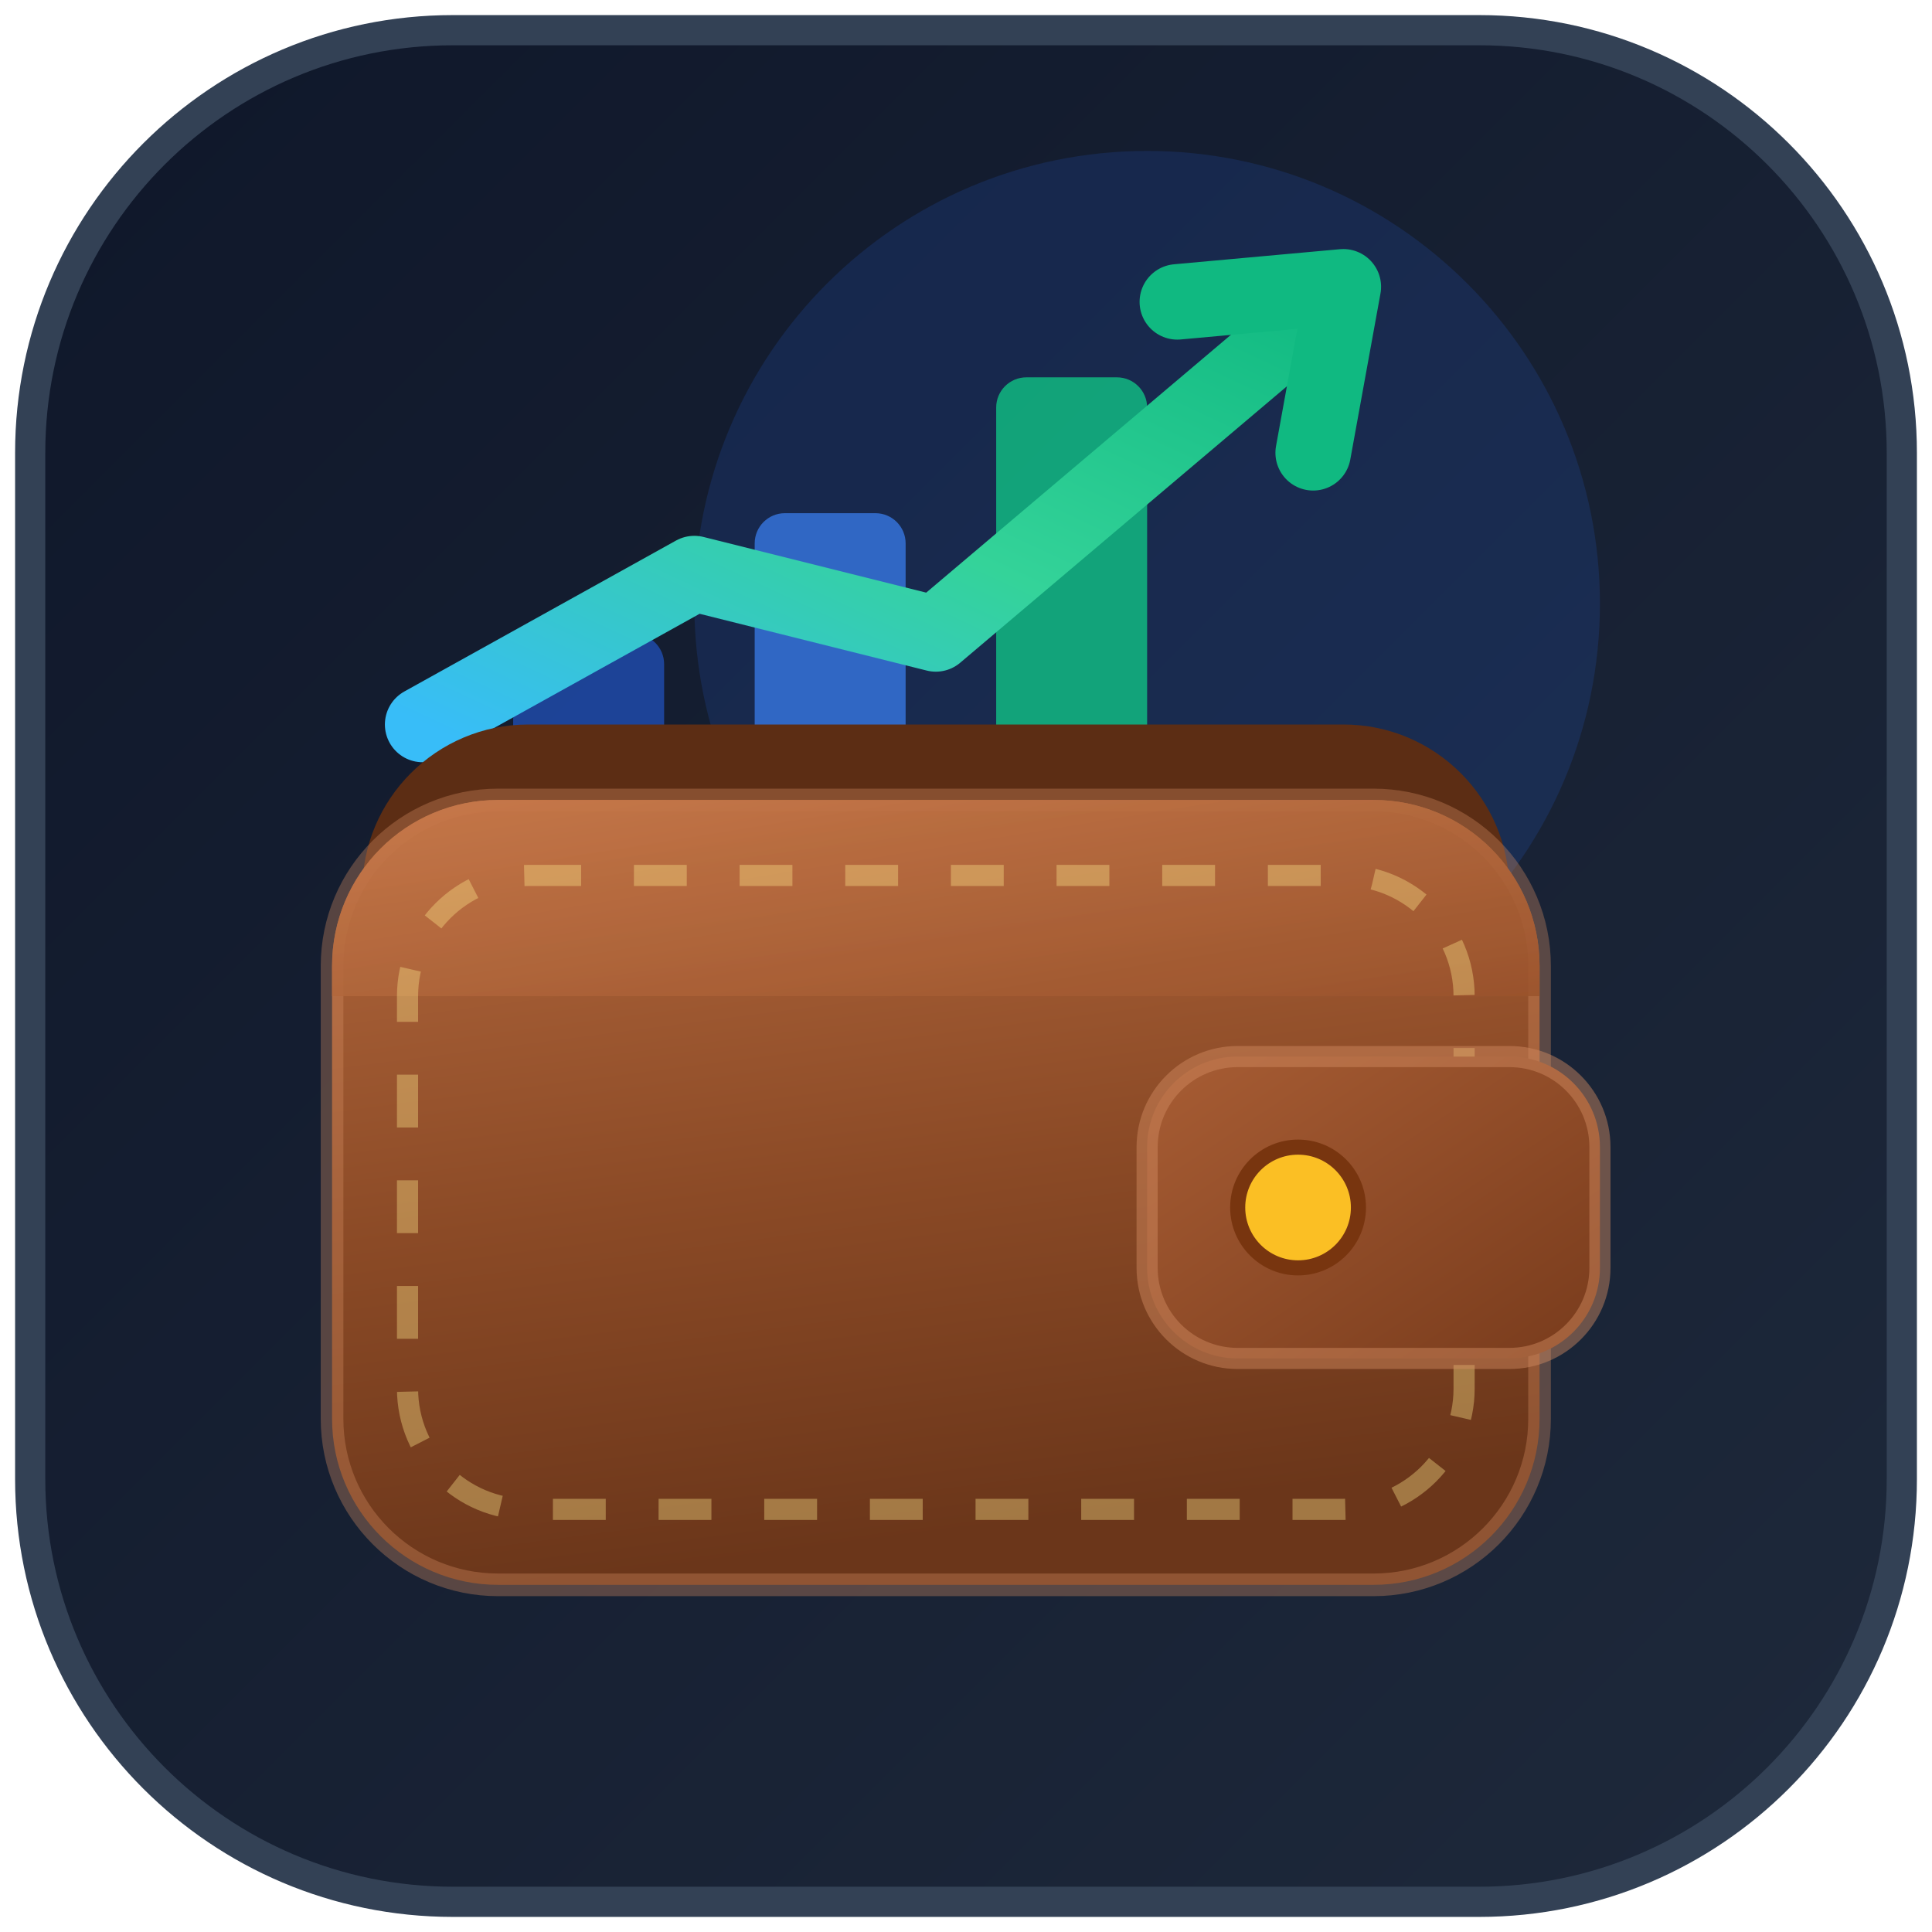
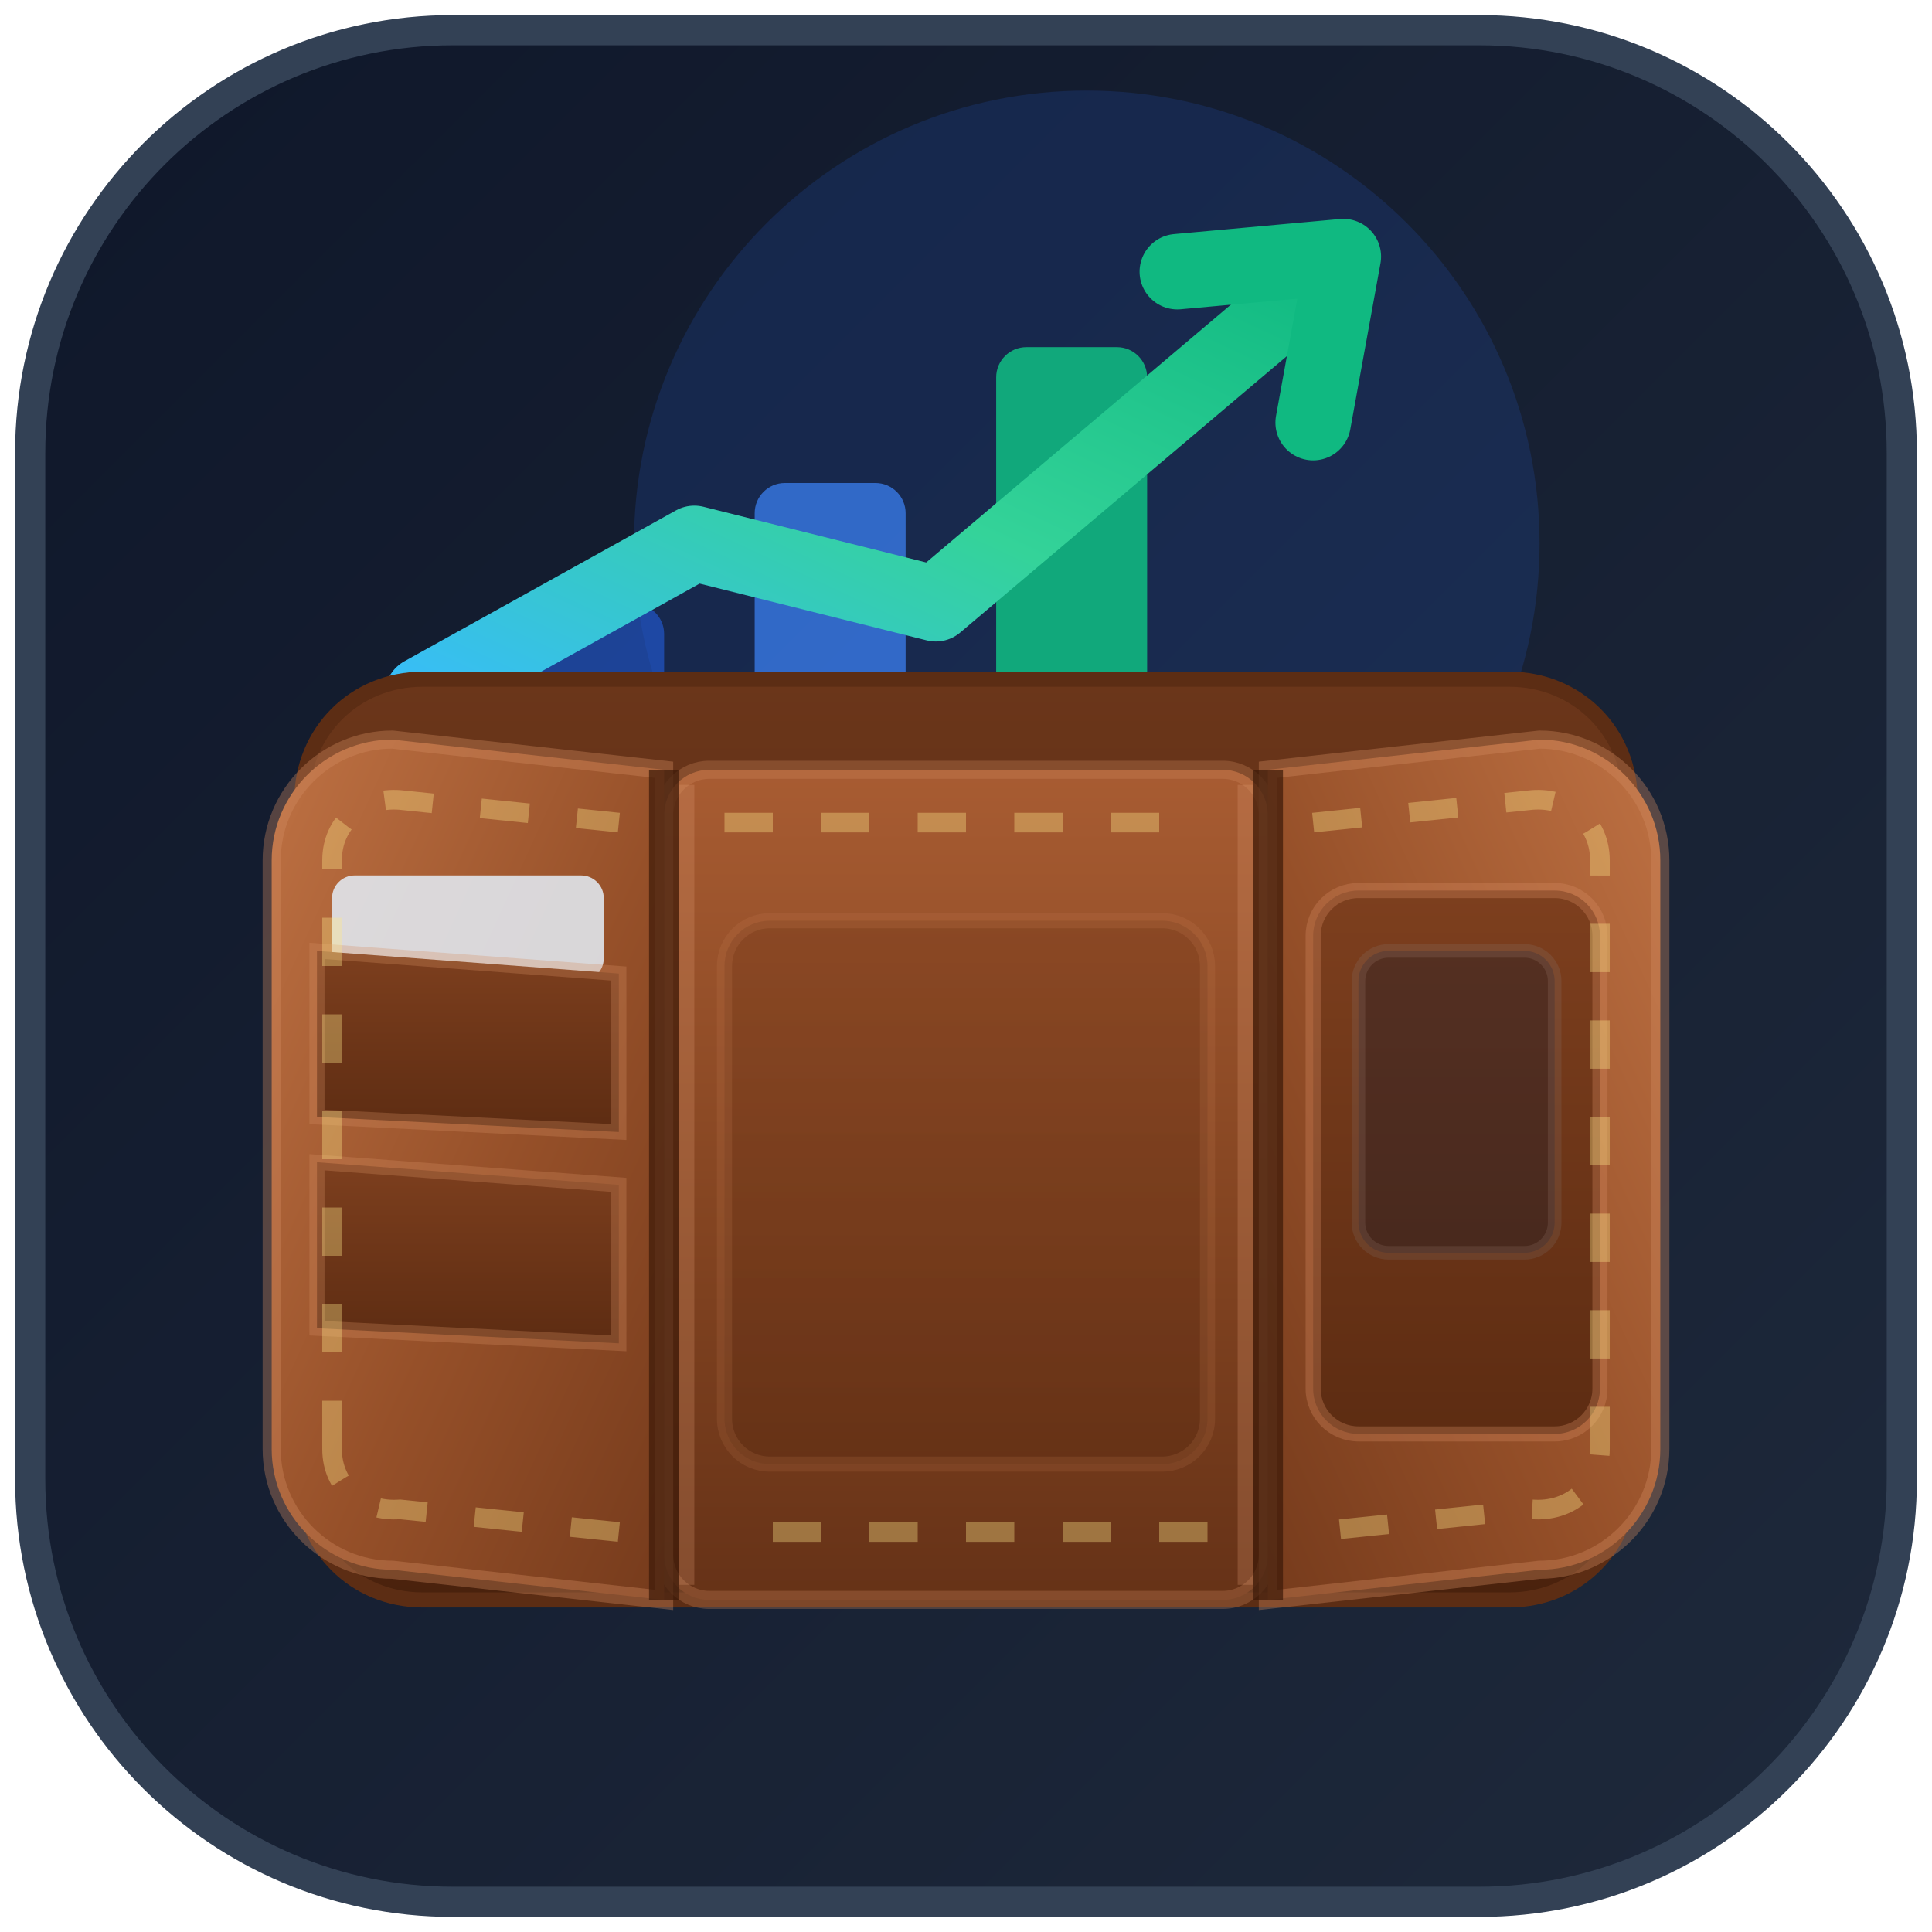
<svg xmlns="http://www.w3.org/2000/svg" viewBox="0 0 128 128" width="128" height="128" role="img" aria-label="Planned Wallet Icon">
  <defs>
    <linearGradient id="bgGrad" x1="0" y1="0" x2="1" y2="1">
      <stop offset="0%" stop-color="#0f172a" />
      <stop offset="100%" stop-color="#1e293b" />
    </linearGradient>
-     <linearGradient id="walletBodyGrad" x1="0" y1="0" x2="0.2" y2="1">
-       <stop offset="0%" stop-color="#b4693e" />
-       <stop offset="55%" stop-color="#8b4a26" />
-       <stop offset="100%" stop-color="#6b361a" />
+     <linearGradient id="walletBackGrad" x1="0" y1="0" x2="0" y2="1">
+       <stop offset="0%" stop-color="#6b361a" />
+       <stop offset="100%" stop-color="#4a220d" />
    </linearGradient>
-     <linearGradient id="walletFlapGrad" x1="0" y1="0" x2="1" y2="1">
-       <stop offset="0%" stop-color="#c97a4b" />
-       <stop offset="100%" stop-color="#9a532c" />
+     <linearGradient id="wingLeftGrad" x1="0" y1="0" x2="1" y2="1">
+       <stop offset="0%" stop-color="#be7143" />
+       <stop offset="55%" stop-color="#965029" />
+       <stop offset="100%" stop-color="#763b1c" />
    </linearGradient>
-     <linearGradient id="claspGrad" x1="0" y1="0" x2="1" y2="1">
-       <stop offset="0%" stop-color="#a85d34" />
-       <stop offset="100%" stop-color="#783b1c" />
+     <linearGradient id="centerPanelGrad" x1="0" y1="0" x2="0" y2="1">
+       <stop offset="0%" stop-color="#a85c32" />
+       <stop offset="55%" stop-color="#834421" />
+       <stop offset="100%" stop-color="#663217" />
+     </linearGradient>
+     <linearGradient id="wingRightGrad" x1="1" y1="0" x2="0" y2="1">
+       <stop offset="0%" stop-color="#be7143" />
+       <stop offset="55%" stop-color="#965029" />
+       <stop offset="100%" stop-color="#763b1c" />
+     </linearGradient>
+     <linearGradient id="pocketGrad" x1="0" y1="0" x2="0" y2="1">
+       <stop offset="0%" stop-color="#7d3f1e" />
+       <stop offset="100%" stop-color="#5d2c12" />
    </linearGradient>
    <linearGradient id="trendLineGrad" x1="0" y1="1" x2="1" y2="0">
      <stop offset="0%" stop-color="#38bdf8" />
      <stop offset="50%" stop-color="#34d399" />
      <stop offset="100%" stop-color="#10b981" />
    </linearGradient>
-     <linearGradient id="trendAreaGrad" x1="0" y1="0" x2="0" y2="1">
-       <stop offset="0%" stop-color="#10b981" stop-opacity="0.38" />
-       <stop offset="100%" stop-color="#2563eb" stop-opacity="0.02" />
-     </linearGradient>
  </defs>
  <rect x="2" y="2" width="124" height="124" rx="28" fill="url(#bgGrad)" stroke="#334155" stroke-width="2" />
-   <circle cx="76" cy="40" r="30" fill="#2563eb" opacity="0.16" />
-   <rect x="34" y="42" width="10" height="18" rx="2" fill="#2563eb" opacity="0.55" />
-   <rect x="50" y="34" width="10" height="26" rx="2" fill="#3b82f6" opacity="0.7" />
-   <rect x="66" y="25" width="10" height="35" rx="2" fill="#10b981" opacity="0.85" />
-   <path d="M 28 48 L 46 38 L 62 42 L 88 20" fill="none" stroke="url(#trendLineGrad)" stroke-width="5" stroke-linecap="round" stroke-linejoin="round" />
-   <path d="M 78 20 L 89 19 L 87 30" fill="none" stroke="#10b981" stroke-width="5" stroke-linecap="round" stroke-linejoin="round" />
-   <rect x="24" y="48" width="76" height="52" rx="11" fill="#5c2d14" />
-   <rect x="22" y="53" width="80" height="52" rx="11" fill="url(#walletBodyGrad)" stroke="#d48c62" stroke-opacity="0.35" stroke-width="1.5" />
-   <path d="M 22 64 C 22 57.9 26.9 53 33 53 L 91 53 C 97.1 53 102 57.9 102 64 L 102 66 L 22 66 Z" fill="url(#walletFlapGrad)" opacity="0.85" />
-   <rect x="27" y="58" width="70" height="42" rx="8" fill="none" stroke="#fde68a" stroke-opacity="0.38" stroke-width="1.4" stroke-dasharray="3.5 3.5" />
-   <rect x="76" y="70" width="30" height="20" rx="6" fill="url(#claspGrad)" stroke="#d48c62" stroke-opacity="0.45" stroke-width="1.4" />
-   <circle cx="86" cy="80" r="4" fill="#fbbf24" stroke="#78350f" stroke-width="1" />
+   <circle cx="72" cy="36" r="30" fill="#2563eb" opacity="0.16" />
+   <rect x="34" y="40" width="10" height="18" rx="2" fill="#2563eb" opacity="0.55" />
+   <rect x="50" y="32" width="10" height="26" rx="2" fill="#3b82f6" opacity="0.72" />
+   <rect x="66" y="23" width="10" height="35" rx="2" fill="#10b981" opacity="0.88" />
+   <path d="M 28 46 L 46 36 L 62 40 L 88 18" fill="none" stroke="url(#trendLineGrad)" stroke-width="5" stroke-linecap="round" stroke-linejoin="round" />
+   <path d="M 78 18 L 89 17 L 87 28" fill="none" stroke="#10b981" stroke-width="5" stroke-linecap="round" stroke-linejoin="round" />
+   <path d="M 20 53 C 20 48.5 23.5 45 28 45 L 100 45 C 104.5 45 108 48.5 108 53 L 108 98 C 108 102.5 104.5 106 100 106 L 28 106 C 23.5 106 20 102.5 20 98 Z" fill="url(#walletBackGrad)" stroke="#5c2d14" stroke-width="1" />
+   <rect x="44" y="51" width="40" height="55" rx="3" fill="url(#centerPanelGrad)" stroke="#d48c62" stroke-opacity="0.28" stroke-width="1.2" />
+   <path d="M 18 57 C 18 52.6 21.6 49 26 49 L 44 51 L 44 106 L 26 104 C 21.6 104 18 100.4 18 96 Z" fill="url(#wingLeftGrad)" stroke="#d48c62" stroke-opacity="0.35" stroke-width="1.2" />
+   <path d="M 84 51 L 102 49 C 106.4 49 110 52.6 110 57 L 110 96 C 110 100.4 106.4 104 102 104 L 84 106 Z" fill="url(#wingRightGrad)" stroke="#d48c62" stroke-opacity="0.35" stroke-width="1.2" />
+   <line x1="44" y1="51" x2="44" y2="106" stroke="#3b1908" stroke-width="2" stroke-opacity="0.7" />
+   <line x1="45.5" y1="52" x2="45.5" y2="105" stroke="#e29e74" stroke-width="1" stroke-opacity="0.25" />
+   <line x1="84" y1="51" x2="84" y2="106" stroke="#3b1908" stroke-width="2" stroke-opacity="0.7" />
+   <line x1="82.5" y1="52" x2="82.5" y2="105" stroke="#e29e74" stroke-width="1" stroke-opacity="0.25" />
+   <rect x="22" y="58" width="18" height="7" rx="1.5" fill="#e2e8f0" opacity="0.88" />
+   <path d="M 21 63 L 41 64.5 L 41 75 L 21 74 Z" fill="url(#pocketGrad)" stroke="#d48c62" stroke-opacity="0.3" stroke-width="1" />
+   <path d="M 21 77 L 41 78.5 L 41 89 L 21 88 Z" fill="url(#pocketGrad)" stroke="#d48c62" stroke-opacity="0.3" stroke-width="1" />
+   <rect x="48" y="61" width="32" height="36" rx="3" fill="url(#pocketGrad)" opacity="0.55" stroke="#d48c62" stroke-opacity="0.25" stroke-width="1" />
+   <rect x="87" y="59" width="19" height="36" rx="3" fill="url(#pocketGrad)" stroke="#d48c62" stroke-opacity="0.32" stroke-width="1" />
+   <rect x="90" y="63" width="13" height="20" rx="2" fill="#0f172a" opacity="0.35" stroke="#94a3b8" stroke-opacity="0.35" stroke-width="0.9" />
+   <path d="M 22 96 L 22 57 C 22 54.5 24 52.8 26.5 53 L 41 54.5 M 48 54.5 L 80 54.5 M 87 54.5 L 101.5 53 C 104 52.8 106 54.5 106 57 L 106 96 C 106 98.5 104 100.2 101.5 100 L 87 101.5 M 80 101.5 L 48 101.5 M 41 101.5 L 26.5 100 C 24 100.2 22 98.5 22 96" fill="none" stroke="#fde68a" stroke-opacity="0.36" stroke-width="1.3" stroke-dasharray="3.2 3.2" />
</svg>
